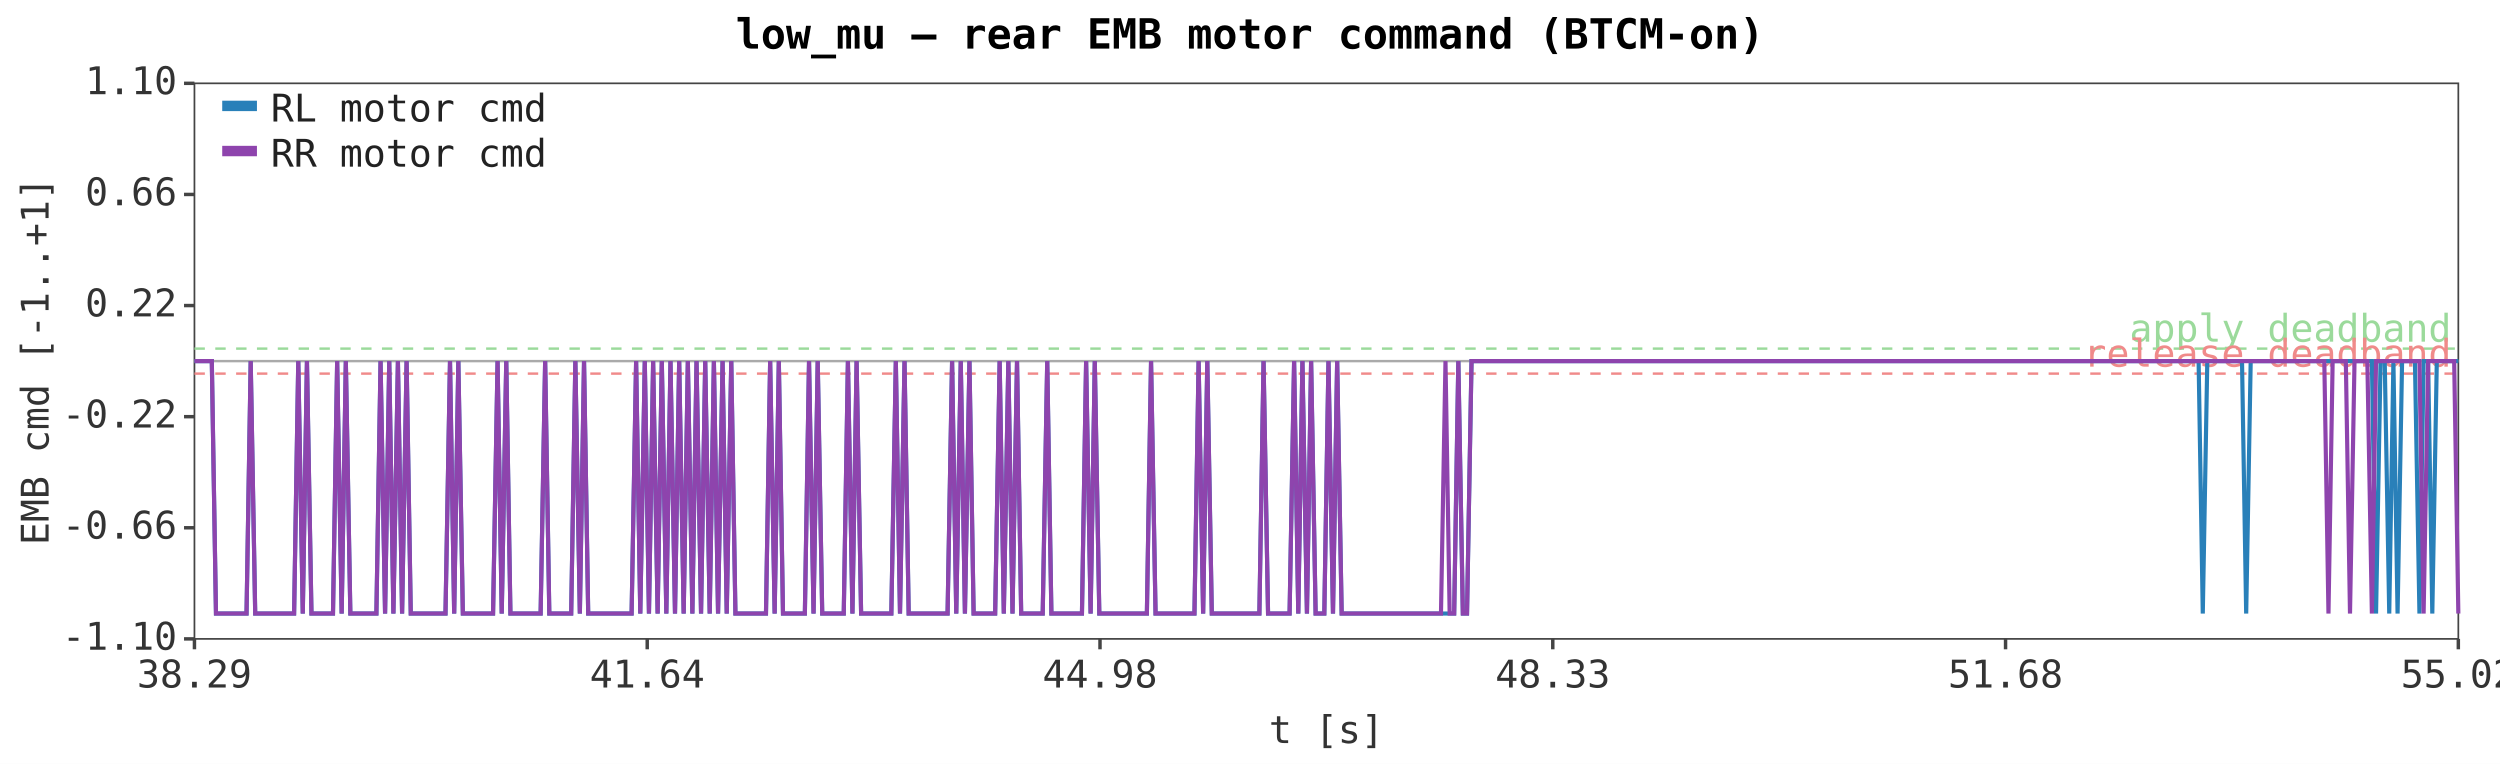
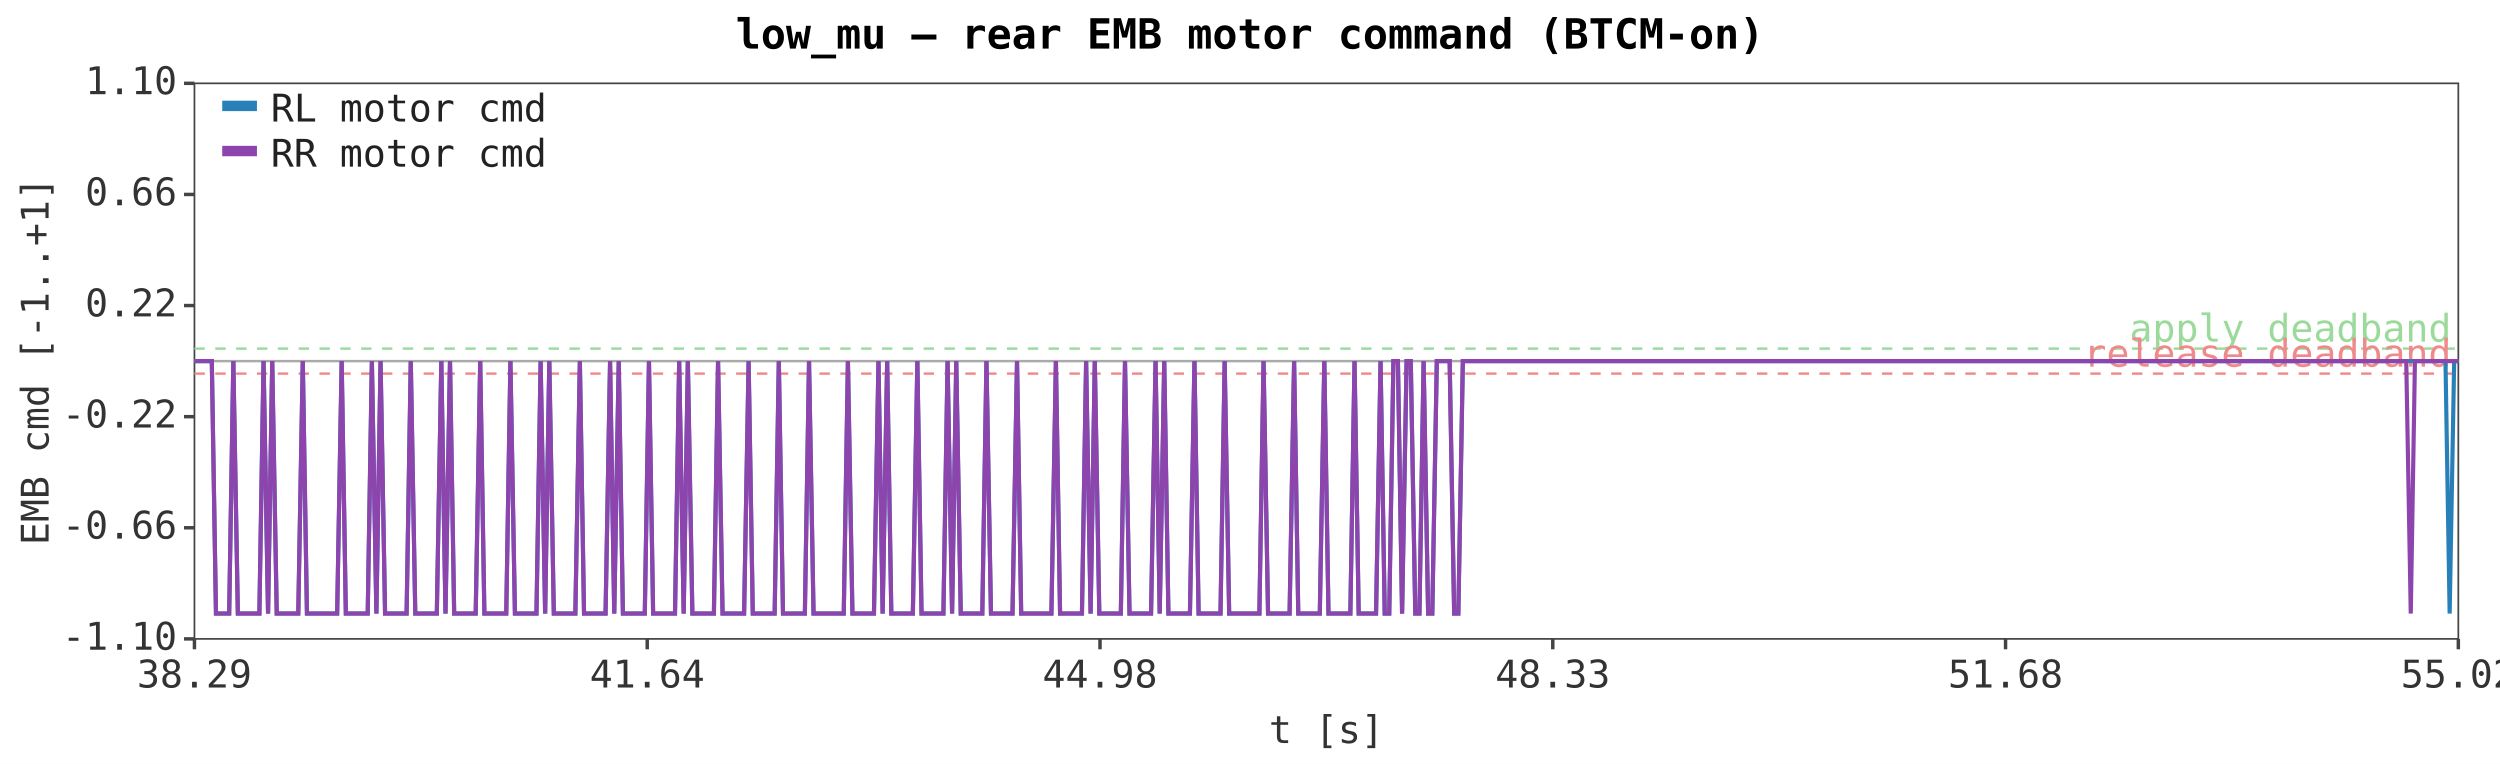
<svg xmlns="http://www.w3.org/2000/svg" viewBox="0 0 720 220" width="720" height="220" font-family="ui-monospace,Consolas,Menlo,monospace" font-size="11">
  <rect width="100%" height="100%" fill="#ffffff" />
  <text x="360.0" y="14" text-anchor="middle" font-size="12" font-weight="bold">low_mu — rear EMB motor command (BTCM-on)</text>
  <rect x="56" y="24" width="652" height="160" fill="none" stroke="#444" stroke-width="0.5" />
  <line x1="56.0" y1="184" x2="56.0" y2="187" stroke="#444" />
  <text x="56.0" y="198" text-anchor="middle" fill="#333">38.29</text>
  <line x1="186.4" y1="184" x2="186.4" y2="187" stroke="#444" />
  <text x="186.4" y="198" text-anchor="middle" fill="#333">41.64</text>
  <line x1="316.8" y1="184" x2="316.8" y2="187" stroke="#444" />
  <text x="316.8" y="198" text-anchor="middle" fill="#333">44.98</text>
  <line x1="447.2" y1="184" x2="447.2" y2="187" stroke="#444" />
  <text x="447.2" y="198" text-anchor="middle" fill="#333">48.33</text>
  <line x1="577.6" y1="184" x2="577.6" y2="187" stroke="#444" />
  <text x="577.6" y="198" text-anchor="middle" fill="#333">51.68</text>
  <line x1="708.0" y1="184" x2="708.0" y2="187" stroke="#444" />
  <text x="708.0" y="198" text-anchor="middle" fill="#333">55.02</text>
  <line x1="53" y1="184.0" x2="56" y2="184.0" stroke="#444" />
  <text x="51" y="184.0" text-anchor="end" dominant-baseline="middle" fill="#333">-1.10</text>
  <line x1="53" y1="152.0" x2="56" y2="152.0" stroke="#444" />
  <text x="51" y="152.0" text-anchor="end" dominant-baseline="middle" fill="#333">-0.66</text>
  <line x1="53" y1="120.0" x2="56" y2="120.0" stroke="#444" />
  <text x="51" y="120.0" text-anchor="end" dominant-baseline="middle" fill="#333">-0.22</text>
  <line x1="53" y1="88.0" x2="56" y2="88.0" stroke="#444" />
  <text x="51" y="88.0" text-anchor="end" dominant-baseline="middle" fill="#333">0.22</text>
  <line x1="53" y1="56.0" x2="56" y2="56.0" stroke="#444" />
  <text x="51" y="56.0" text-anchor="end" dominant-baseline="middle" fill="#333">0.66</text>
  <line x1="53" y1="24.0" x2="56" y2="24.0" stroke="#444" />
  <text x="51" y="24.0" text-anchor="end" dominant-baseline="middle" fill="#333">1.10</text>
  <text x="382.0" y="214" text-anchor="middle" fill="#333">t [s]</text>
  <text transform="translate(14,104.0) rotate(-90)" text-anchor="middle" fill="#333">EMB cmd [-1..+1]</text>
  <line x1="56.0" y1="104.0" x2="708.0" y2="104.0" stroke="#aaa" stroke-width="0.7" stroke-dasharray="1 0" />
  <line x1="56.0" y1="100.4" x2="708.0" y2="100.4" stroke="#9bda9b" stroke-width="0.7" stroke-dasharray="3 3" />
  <text x="706.0" y="98.4" text-anchor="end" fill="#9bda9b">apply deadband</text>
  <line x1="56.0" y1="107.6" x2="708.0" y2="107.6" stroke="#f08a8a" stroke-width="0.7" stroke-dasharray="3 3" />
  <text x="706.0" y="105.6" text-anchor="end" fill="#f08a8a">release deadband</text>
-   <polyline fill="none" stroke="#2980b9" stroke-width="1.2" points="56.0,104.0 57.2,104.0 58.5,104.0 59.7,104.0 61.0,104.0 62.2,176.7 63.5,176.7 64.7,176.7 66.0,176.7 67.2,176.7 68.5,176.7 69.7,176.7 71.0,176.7 72.2,104.0 73.5,176.7 74.7,176.7 75.9,176.7 77.2,176.7 78.4,176.7 79.7,176.7 80.9,176.7 82.2,176.7 83.4,176.7 84.7,176.7 85.9,104.0 87.2,176.7 88.4,104.0 89.7,176.7 90.9,176.7 92.2,176.7 93.4,176.7 94.6,176.7 95.9,176.7 97.1,104.0 98.4,176.7 99.6,104.0 100.9,176.7 102.1,176.7 103.4,176.7 104.6,176.7 105.9,176.7 107.1,176.7 108.4,176.7 109.6,104.0 110.9,176.7 112.1,104.0 113.3,176.7 114.6,104.0 115.8,176.7 117.1,104.0 118.3,176.7 119.6,176.7 120.8,176.7 122.1,176.7 123.3,176.7 124.6,176.7 125.8,176.7 127.1,176.7 128.3,176.7 129.6,104.0 130.8,176.7 132.0,104.0 133.3,176.7 134.5,176.7 135.8,176.7 137.0,176.7 138.3,176.7 139.5,176.7 140.8,176.7 142.0,176.7 143.3,104.0 144.5,176.7 145.8,104.0 147.0,176.7 148.3,176.7 149.5,176.7 150.7,176.7 152.0,176.7 153.2,176.7 154.5,176.7 155.7,176.7 157.0,104.0 158.2,176.7 159.5,176.7 160.7,176.7 162.0,176.7 163.2,176.7 164.5,176.7 165.7,104.0 167.0,176.7 168.2,104.0 169.4,176.7 170.7,176.7 171.9,176.7 173.2,176.7 174.4,176.7 175.7,176.7 176.9,176.7 178.2,176.7 179.4,176.7 180.7,176.7 181.9,176.7 183.2,104.0 184.4,176.7 185.7,104.0 186.9,176.7 188.1,104.0 189.4,176.7 190.6,104.0 191.9,176.7 193.1,104.0 194.4,176.7 195.6,104.0 196.9,176.7 198.1,104.0 199.4,176.7 200.6,104.0 201.9,176.7 203.1,104.0 204.4,176.7 205.6,104.0 206.8,176.7 208.1,104.0 209.3,176.7 210.6,104.0 211.8,176.7 213.1,176.7 214.3,176.7 215.6,176.7 216.8,176.7 218.1,176.7 219.3,176.7 220.6,176.7 221.8,104.0 223.1,176.7 224.3,104.0 225.5,176.7 226.8,176.7 228.0,176.7 229.3,176.7 230.5,176.7 231.8,176.7 233.0,104.0 234.3,176.7 235.5,104.0 236.8,176.7 238.0,176.7 239.3,176.7 240.5,176.7 241.8,176.7 243.0,176.7 244.2,104.0 245.5,176.7 246.7,104.0 248.0,176.7 249.2,176.7 250.5,176.7 251.7,176.7 253.0,176.7 254.2,176.7 255.5,176.7 256.7,176.7 258.0,104.0 259.2,176.7 260.5,104.0 261.7,176.7 262.9,176.7 264.2,176.7 265.4,176.7 266.7,176.7 267.9,176.7 269.2,176.7 270.4,176.7 271.7,176.7 272.9,176.7 274.2,104.0 275.4,176.7 276.7,104.0 277.9,176.7 279.2,104.0 280.4,176.7 281.6,176.7 282.9,176.7 284.1,176.7 285.4,176.7 286.6,176.7 287.9,104.0 289.1,176.7 290.4,104.0 291.6,176.7 292.9,104.0 294.1,176.7 295.4,176.7 296.6,176.7 297.9,176.7 299.1,176.7 300.3,176.7 301.6,104.0 302.8,176.7 304.1,176.7 305.3,176.7 306.6,176.7 307.8,176.7 309.1,176.7 310.3,176.7 311.6,176.7 312.8,104.0 314.1,176.7 315.3,104.0 316.6,176.7 317.8,176.7 319.0,176.7 320.3,176.7 321.5,176.7 322.8,176.7 324.0,176.7 325.3,176.7 326.5,176.7 327.8,176.7 329.0,176.7 330.3,176.7 331.5,104.0 332.8,176.7 334.0,176.7 335.3,176.7 336.5,176.7 337.7,176.7 339.0,176.7 340.2,176.7 341.5,176.7 342.7,176.7 344.0,176.7 345.2,104.0 346.5,176.7 347.7,104.0 349.0,176.7 350.2,176.7 351.5,176.7 352.7,176.7 354.0,176.7 355.2,176.7 356.4,176.7 357.7,176.7 358.9,176.7 360.2,176.7 361.4,176.7 362.7,176.7 363.9,104.0 365.2,176.7 366.4,176.7 367.7,176.7 368.9,176.7 370.2,176.7 371.4,176.7 372.7,104.0 373.9,176.7 375.1,104.0 376.4,176.7 377.6,104.0 378.9,176.7 380.1,176.7 381.4,176.7 382.6,104.0 383.9,176.7 385.1,104.0 386.4,176.7 387.6,176.7 388.9,176.7 390.1,176.7 391.3,176.7 392.6,176.7 393.8,176.7 395.1,176.7 396.3,176.7 397.6,176.7 398.8,176.7 400.1,176.7 401.3,176.7 402.6,176.7 403.8,176.7 405.1,176.7 406.3,176.7 407.6,176.7 408.8,176.7 410.0,176.7 411.3,176.7 412.5,176.7 413.8,176.7 415.0,176.7 416.3,176.7 417.5,176.7 418.8,176.7 420.0,104.0 421.3,176.7 422.5,176.7 423.8,104.0 425.0,104.0 426.3,104.0 427.5,104.0 428.7,104.0 430.0,104.0 431.2,104.0 432.5,104.0 433.7,104.0 435.0,104.0 436.2,104.0 437.5,104.0 438.7,104.0 440.0,104.0 441.2,104.0 442.5,104.0 443.7,104.0 445.0,104.0 446.2,104.0 447.4,104.0 448.7,104.0 449.9,104.0 451.2,104.0 452.4,104.0 453.7,104.0 454.9,104.0 456.2,104.0 457.4,104.0 458.7,104.0 459.9,104.0 461.2,104.0 462.4,104.0 463.7,104.0 464.9,104.0 466.1,104.0 467.4,104.0 468.6,104.0 469.9,104.0 471.1,104.0 472.4,104.0 473.6,104.0 474.9,104.0 476.1,104.0 477.4,104.0 478.6,104.0 479.9,104.0 481.1,104.0 482.4,104.0 483.6,104.0 484.8,104.0 486.1,104.0 487.3,104.0 488.6,104.0 489.8,104.0 491.1,104.0 492.3,104.0 493.6,104.0 494.8,104.0 496.1,104.0 497.3,104.0 498.6,104.0 499.8,104.0 501.1,104.0 502.3,104.0 503.5,104.0 504.8,104.0 506.0,104.0 507.3,104.0 508.5,104.0 509.8,104.0 511.0,104.0 512.3,104.0 513.5,104.0 514.8,104.0 516.0,104.0 517.3,104.0 518.5,104.0 519.8,104.0 521.0,104.0 522.2,104.0 523.5,104.0 524.7,104.0 526.0,104.0 527.2,104.0 528.5,104.0 529.7,104.0 531.0,104.0 532.2,104.0 533.5,104.0 534.7,104.0 536.0,104.0 537.2,104.0 538.5,104.0 539.7,104.0 540.9,104.0 542.2,104.0 543.4,104.0 544.7,104.0 545.9,104.0 547.2,104.0 548.4,104.0 549.7,104.0 550.9,104.0 552.2,104.0 553.4,104.0 554.7,104.0 555.9,104.0 557.2,104.0 558.4,104.0 559.6,104.0 560.9,104.0 562.1,104.0 563.4,104.0 564.6,104.0 565.9,104.0 567.1,104.0 568.4,104.0 569.6,104.0 570.9,104.0 572.1,104.0 573.4,104.0 574.6,104.0 575.9,104.0 577.1,104.0 578.3,104.0 579.6,104.0 580.8,104.0 582.1,104.0 583.3,104.0 584.6,104.0 585.8,104.0 587.1,104.0 588.3,104.0 589.6,104.0 590.8,104.0 592.1,104.0 593.3,104.0 594.6,104.0 595.8,104.0 597.0,104.0 598.3,104.0 599.5,104.0 600.8,104.0 602.0,104.0 603.3,104.0 604.5,104.0 605.8,104.0 607.0,104.0 608.3,104.0 609.5,104.0 610.8,104.0 612.0,104.0 613.3,104.0 614.5,104.0 615.7,104.0 617.0,104.0 618.2,104.0 619.5,104.0 620.7,104.0 622.0,104.0 623.2,104.0 624.5,104.0 625.7,104.0 627.0,104.0 628.2,104.0 629.5,104.0 630.7,104.0 632.0,104.0 633.2,104.0 634.4,176.7 635.7,104.0 636.9,104.0 638.2,104.0 639.4,104.0 640.7,104.0 641.9,104.0 643.2,104.0 644.4,104.0 645.7,104.0 646.9,176.7 648.2,104.0 649.4,104.0 650.7,104.0 651.9,104.0 653.1,104.0 654.4,104.0 655.6,104.0 656.9,104.0 658.1,104.0 659.4,104.0 660.6,104.0 661.9,104.0 663.1,104.0 664.4,104.0 665.6,104.0 666.9,104.0 668.1,104.0 669.4,104.0 670.6,104.0 671.8,104.0 673.1,104.0 674.3,104.0 675.6,104.0 676.8,104.0 678.1,104.0 679.3,104.0 680.6,104.0 681.8,104.0 683.1,104.0 684.3,176.7 685.6,104.0 686.8,104.0 688.1,176.7 689.3,104.0 690.5,176.7 691.8,104.0 693.0,104.0 694.3,104.0 695.5,104.0 696.8,176.7 698.0,104.0 699.3,104.0 700.5,176.7 701.8,104.0 703.0,104.0 704.3,104.0 705.5,104.0 706.8,104.0 708.0,104.0" />
-   <polyline fill="none" stroke="#8e44ad" stroke-width="1.2" points="56.0,104.0 57.2,104.0 58.5,104.0 59.7,104.0 61.0,104.0 62.2,176.7 63.5,176.7 64.7,176.7 66.0,176.7 67.2,176.7 68.5,176.7 69.7,176.7 71.0,176.7 72.2,104.0 73.5,176.7 74.7,176.7 75.9,176.7 77.2,176.7 78.4,176.7 79.7,176.7 80.9,176.7 82.2,176.7 83.4,176.7 84.7,176.7 85.9,104.0 87.2,176.7 88.4,104.0 89.7,176.7 90.9,176.7 92.2,176.7 93.4,176.7 94.6,176.7 95.9,176.7 97.1,104.0 98.4,176.7 99.6,104.0 100.9,176.7 102.1,176.7 103.4,176.7 104.6,176.7 105.9,176.7 107.1,176.7 108.4,176.7 109.6,104.0 110.9,176.7 112.1,104.0 113.3,176.7 114.6,104.0 115.8,176.7 117.1,104.0 118.3,176.7 119.6,176.7 120.8,176.7 122.1,176.7 123.3,176.7 124.6,176.7 125.8,176.7 127.1,176.7 128.3,176.7 129.6,104.0 130.8,176.7 132.0,104.0 133.3,176.7 134.5,176.7 135.8,176.7 137.0,176.7 138.3,176.7 139.5,176.7 140.8,176.7 142.0,176.7 143.3,104.0 144.5,176.7 145.8,104.0 147.0,176.7 148.3,176.7 149.5,176.7 150.7,176.7 152.0,176.7 153.2,176.7 154.5,176.7 155.7,176.7 157.0,104.0 158.2,176.7 159.5,176.7 160.7,176.7 162.0,176.7 163.2,176.7 164.5,176.7 165.7,104.0 167.0,176.7 168.2,104.0 169.4,176.7 170.7,176.7 171.9,176.7 173.2,176.7 174.4,176.7 175.7,176.7 176.9,176.7 178.2,176.7 179.4,176.7 180.7,176.7 181.9,176.7 183.2,104.0 184.4,176.7 185.7,104.0 186.9,176.7 188.1,104.0 189.4,176.7 190.6,104.0 191.9,176.7 193.1,104.0 194.4,176.7 195.6,104.0 196.9,176.7 198.1,104.0 199.4,176.7 200.6,104.0 201.9,176.7 203.1,104.0 204.4,176.7 205.6,104.0 206.8,176.7 208.1,104.0 209.3,176.7 210.6,104.0 211.8,176.7 213.1,176.7 214.3,176.7 215.6,176.7 216.8,176.7 218.1,176.7 219.3,176.7 220.6,176.7 221.8,104.0 223.1,176.7 224.3,104.0 225.5,176.7 226.8,176.7 228.0,176.7 229.3,176.7 230.5,176.7 231.8,176.7 233.0,104.0 234.3,176.7 235.5,104.0 236.8,176.7 238.0,176.7 239.3,176.7 240.5,176.7 241.8,176.7 243.0,176.7 244.2,104.0 245.5,176.7 246.7,104.0 248.0,176.7 249.2,176.7 250.5,176.7 251.7,176.7 253.0,176.7 254.2,176.7 255.5,176.7 256.7,176.7 258.0,104.0 259.2,176.7 260.5,104.0 261.7,176.7 262.9,176.7 264.2,176.7 265.4,176.7 266.7,176.7 267.9,176.7 269.2,176.7 270.4,176.7 271.7,176.7 272.9,176.7 274.2,104.0 275.4,176.7 276.7,104.0 277.9,176.7 279.2,104.0 280.4,176.7 281.6,176.7 282.9,176.7 284.1,176.7 285.4,176.7 286.6,176.7 287.9,104.0 289.1,176.7 290.4,104.0 291.6,176.7 292.9,104.0 294.1,176.7 295.4,176.7 296.6,176.7 297.9,176.7 299.1,176.7 300.3,176.7 301.6,104.0 302.8,176.7 304.1,176.7 305.3,176.7 306.6,176.7 307.8,176.7 309.1,176.7 310.3,176.7 311.6,176.7 312.8,104.0 314.1,176.7 315.3,104.0 316.6,176.7 317.8,176.7 319.0,176.7 320.3,176.7 321.5,176.7 322.8,176.7 324.0,176.7 325.3,176.7 326.5,176.7 327.8,176.7 329.0,176.7 330.3,176.7 331.5,104.0 332.8,176.7 334.0,176.7 335.3,176.7 336.5,176.7 337.7,176.7 339.0,176.7 340.2,176.7 341.5,176.7 342.7,176.7 344.0,176.7 345.2,104.0 346.5,176.7 347.7,104.0 349.0,176.7 350.2,176.7 351.5,176.7 352.7,176.7 354.0,176.7 355.2,176.7 356.4,176.7 357.7,176.7 358.9,176.7 360.2,176.7 361.4,176.7 362.7,176.7 363.9,104.0 365.2,176.7 366.4,176.7 367.7,176.7 368.9,176.7 370.2,176.7 371.4,176.7 372.7,104.0 373.9,176.7 375.1,104.0 376.4,176.7 377.6,104.0 378.9,176.7 380.1,176.7 381.4,176.7 382.6,104.0 383.9,176.7 385.1,104.0 386.4,176.7 387.6,176.7 388.9,176.7 390.1,176.7 391.3,176.7 392.6,176.7 393.8,176.7 395.1,176.7 396.3,176.7 397.6,176.7 398.8,176.7 400.1,176.7 401.3,176.7 402.6,176.7 403.8,176.7 405.1,176.7 406.3,176.7 407.6,176.7 408.8,176.7 410.0,176.7 411.3,176.7 412.5,176.7 413.8,176.7 415.0,176.7 416.3,104.0 417.5,176.7 418.8,176.7 420.0,104.0 421.3,176.7 422.5,176.7 423.8,104.0 425.0,104.0 426.3,104.0 427.5,104.0 428.7,104.0 430.0,104.0 431.2,104.0 432.5,104.0 433.7,104.0 435.0,104.0 436.2,104.0 437.5,104.0 438.7,104.0 440.0,104.0 441.2,104.0 442.5,104.0 443.7,104.0 445.0,104.0 446.2,104.0 447.4,104.0 448.7,104.0 449.9,104.0 451.2,104.0 452.4,104.0 453.7,104.0 454.9,104.0 456.2,104.0 457.4,104.0 458.7,104.0 459.9,104.0 461.2,104.0 462.4,104.0 463.7,104.0 464.9,104.0 466.1,104.0 467.4,104.0 468.6,104.0 469.9,104.0 471.1,104.0 472.4,104.0 473.6,104.0 474.9,104.0 476.1,104.0 477.4,104.0 478.6,104.0 479.9,104.0 481.1,104.0 482.4,104.0 483.6,104.0 484.8,104.0 486.1,104.0 487.3,104.0 488.6,104.0 489.8,104.0 491.1,104.0 492.3,104.0 493.6,104.0 494.8,104.0 496.1,104.0 497.3,104.0 498.6,104.0 499.8,104.0 501.1,104.0 502.3,104.0 503.5,104.0 504.8,104.0 506.0,104.0 507.3,104.0 508.5,104.0 509.8,104.0 511.0,104.0 512.3,104.0 513.5,104.0 514.8,104.0 516.0,104.0 517.3,104.0 518.5,104.0 519.8,104.0 521.0,104.0 522.2,104.0 523.5,104.0 524.7,104.0 526.0,104.0 527.2,104.0 528.5,104.0 529.7,104.0 531.0,104.0 532.2,104.0 533.5,104.0 534.7,104.0 536.0,104.0 537.2,104.0 538.5,104.0 539.7,104.0 540.9,104.0 542.2,104.0 543.4,104.0 544.7,104.0 545.9,104.0 547.2,104.0 548.4,104.0 549.7,104.0 550.9,104.0 552.2,104.0 553.4,104.0 554.7,104.0 555.9,104.0 557.2,104.0 558.4,104.0 559.6,104.0 560.9,104.0 562.1,104.0 563.4,104.0 564.6,104.0 565.9,104.0 567.1,104.0 568.4,104.0 569.6,104.0 570.9,104.0 572.1,104.0 573.4,104.0 574.6,104.0 575.9,104.0 577.1,104.0 578.3,104.0 579.6,104.0 580.8,104.0 582.1,104.0 583.3,104.0 584.6,104.0 585.8,104.0 587.1,104.0 588.3,104.0 589.6,104.0 590.8,104.0 592.1,104.0 593.3,104.0 594.6,104.0 595.8,104.0 597.0,104.0 598.3,104.0 599.5,104.0 600.8,104.0 602.0,104.0 603.3,104.0 604.5,104.0 605.8,104.0 607.0,104.0 608.3,104.0 609.5,104.0 610.8,104.0 612.0,104.0 613.3,104.0 614.5,104.0 615.7,104.0 617.0,104.0 618.2,104.0 619.5,104.0 620.7,104.0 622.0,104.0 623.2,104.0 624.5,104.0 625.7,104.0 627.0,104.0 628.2,104.0 629.5,104.0 630.7,104.0 632.0,104.0 633.2,104.0 634.4,104.0 635.7,104.0 636.9,104.0 638.2,104.0 639.4,104.0 640.7,104.0 641.9,104.0 643.2,104.0 644.4,104.0 645.7,104.0 646.9,104.0 648.2,104.0 649.4,104.0 650.7,104.0 651.9,104.0 653.1,104.0 654.4,104.0 655.6,104.0 656.9,104.0 658.1,104.0 659.4,104.0 660.6,104.0 661.9,104.0 663.1,104.0 664.4,104.0 665.6,104.0 666.9,104.0 668.1,104.0 669.4,104.0 670.6,176.7 671.8,104.0 673.1,104.0 674.3,104.0 675.6,104.0 676.8,176.7 678.1,104.0 679.3,104.0 680.6,104.0 681.8,104.0 683.1,176.7 684.3,104.0 685.6,104.0 686.8,104.0 688.1,104.0 689.3,104.0 690.5,104.0 691.8,104.0 693.0,104.0 694.3,104.0 695.5,104.0 696.8,104.0 698.0,176.7 699.3,104.0 700.5,104.0 701.8,104.0 703.0,104.0 704.3,104.0 705.5,104.0 706.8,104.0 708.0,176.7" />
+   <polyline fill="none" stroke="#2980b9" stroke-width="1.2" points="56.0,104.0 57.2,104.0 58.5,104.0 59.7,104.0 61.0,104.0 62.2,176.7 63.5,176.7 64.7,176.7 66.0,176.7 67.2,104.0 68.5,176.7 69.7,176.7 71.0,176.7 72.2,176.7 73.5,176.7 74.7,176.7 75.9,104.0 77.2,176.7 78.4,104.0 79.7,176.7 80.9,176.7 82.2,176.7 83.4,176.7 84.7,176.7 85.9,176.7 87.2,104.0 88.4,176.7 89.7,176.7 90.9,176.7 92.2,176.7 93.4,176.7 94.6,176.7 95.9,176.7 97.1,176.7 98.4,104.0 99.6,176.7 100.9,176.7 102.1,176.7 103.4,176.7 104.6,176.7 105.9,176.7 107.1,104.0 108.4,176.7 109.6,104.0 110.9,176.7 112.1,176.7 113.3,176.7 114.6,176.7 115.8,176.7 117.1,176.7 118.3,104.0 119.6,176.7 120.8,176.7 122.1,176.7 123.3,176.7 124.6,176.7 125.8,176.7 127.1,104.0 128.3,176.7 129.6,104.0 130.8,176.7 132.0,176.7 133.3,176.7 134.5,176.7 135.8,176.7 137.0,176.7 138.3,104.0 139.5,176.7 140.8,176.7 142.0,176.7 143.3,176.7 144.5,176.7 145.8,176.7 147.0,104.0 148.3,176.7 149.5,176.7 150.7,176.7 152.0,176.7 153.2,176.7 154.5,176.7 155.7,104.0 157.0,176.7 158.2,104.0 159.5,176.7 160.7,176.7 162.0,176.7 163.2,176.7 164.5,176.7 165.7,176.7 167.0,104.0 168.2,176.7 169.4,176.7 170.7,176.7 171.9,176.7 173.2,176.7 174.4,176.7 175.7,104.0 176.9,176.7 178.2,104.0 179.4,176.7 180.7,176.7 181.9,176.7 183.2,176.7 184.4,176.7 185.7,176.7 186.9,104.0 188.1,176.7 189.4,176.7 190.6,176.7 191.9,176.7 193.1,176.7 194.4,176.7 195.6,104.0 196.9,176.7 198.1,104.0 199.4,176.7 200.6,176.7 201.9,176.7 203.1,176.7 204.4,176.7 205.6,176.7 206.8,104.0 208.1,176.7 209.3,176.7 210.6,176.7 211.8,176.7 213.1,176.7 214.3,176.7 215.6,104.0 216.8,176.7 218.1,176.7 219.3,176.7 220.6,176.7 221.8,176.7 223.1,176.7 224.3,104.0 225.5,176.7 226.8,176.7 228.0,176.7 229.3,176.7 230.5,176.7 231.8,176.7 233.0,104.0 234.3,176.7 235.5,176.7 236.8,176.7 238.0,176.7 239.3,176.7 240.5,176.7 241.8,176.7 243.0,176.7 244.2,104.0 245.5,176.7 246.7,176.7 248.0,176.7 249.2,176.7 250.5,176.7 251.7,176.7 253.0,104.0 254.2,176.7 255.5,104.0 256.7,176.7 258.0,176.7 259.2,176.7 260.5,176.7 261.7,176.7 262.9,176.7 264.2,104.0 265.4,176.7 266.7,176.7 267.9,176.7 269.2,176.7 270.4,176.7 271.7,176.7 272.9,104.0 274.2,176.7 275.4,104.0 276.7,176.7 277.9,176.7 279.2,176.7 280.4,176.7 281.6,176.7 282.9,176.7 284.1,104.0 285.4,176.7 286.6,176.7 287.9,176.7 289.1,176.7 290.4,176.7 291.6,176.7 292.9,104.0 294.1,176.7 295.4,176.7 296.6,176.7 297.9,176.7 299.1,176.7 300.3,176.7 301.6,176.7 302.8,176.7 304.1,104.0 305.3,176.7 306.6,176.7 307.8,176.7 309.1,176.7 310.3,176.7 311.6,176.7 312.8,104.0 314.1,176.7 315.3,104.0 316.6,176.7 317.8,176.7 319.0,176.7 320.3,176.7 321.5,176.7 322.8,176.7 324.0,104.0 325.3,176.7 326.5,176.7 327.8,176.7 329.0,176.7 330.3,176.7 331.5,176.7 332.8,104.0 334.0,176.7 335.3,104.0 336.5,176.7 337.7,176.7 339.0,176.7 340.2,176.7 341.5,176.7 342.7,176.7 344.0,104.0 345.2,176.7 346.5,176.7 347.7,176.7 349.0,176.7 350.2,176.7 351.5,176.7 352.7,104.0 354.0,176.7 355.2,176.7 356.4,176.7 357.7,176.7 358.9,176.7 360.2,176.7 361.4,176.7 362.7,176.7 363.9,104.0 365.2,176.7 366.4,176.7 367.7,176.7 368.9,176.7 370.2,176.7 371.4,176.7 372.7,104.0 373.9,176.7 375.1,176.7 376.4,176.7 377.6,176.7 378.9,176.7 380.1,176.7 381.4,104.0 382.6,176.7 383.9,176.7 385.1,176.7 386.4,176.7 387.6,176.7 388.9,176.7 390.1,104.0 391.3,176.7 392.6,176.7 393.8,176.7 395.1,176.7 396.3,176.7 397.6,104.0 398.8,176.7 400.1,176.7 401.3,104.0 402.6,104.0 403.8,176.7 405.1,104.0 406.3,104.0 407.6,176.7 408.8,176.7 410.0,104.0 411.3,176.7 412.5,176.7 413.8,104.0 415.0,104.0 416.3,104.0 417.5,104.0 418.8,176.7 420.0,176.7 421.3,104.0 422.5,104.0 423.8,104.0 425.0,104.0 426.3,104.0 427.5,104.0 428.7,104.0 430.0,104.0 431.2,104.0 432.5,104.0 433.7,104.0 435.0,104.0 436.2,104.0 437.5,104.0 438.7,104.0 440.0,104.0 441.2,104.0 442.5,104.0 443.7,104.0 445.0,104.0 446.2,104.0 447.4,104.0 448.7,104.0 449.9,104.0 451.2,104.0 452.4,104.0 453.7,104.0 454.9,104.0 456.2,104.0 457.4,104.0 458.7,104.0 459.9,104.0 461.2,104.0 462.4,104.0 463.7,104.0 464.9,104.0 466.1,104.0 467.4,104.0 468.6,104.0 469.9,104.0 471.1,104.0 472.4,104.0 473.6,104.0 474.9,104.0 476.1,104.0 477.4,104.0 478.6,104.0 479.9,104.0 481.1,104.0 482.4,104.0 483.6,104.0 484.8,104.0 486.1,104.0 487.3,104.0 488.6,104.0 489.8,104.0 491.1,104.0 492.3,104.0 493.6,104.0 494.8,104.0 496.1,104.0 497.3,104.0 498.6,104.0 499.8,104.0 501.1,104.0 502.3,104.0 503.5,104.0 504.8,104.0 506.0,104.0 507.3,104.0 508.5,104.0 509.8,104.0 511.0,104.0 512.3,104.0 513.5,104.0 514.8,104.0 516.0,104.0 517.3,104.0 518.5,104.0 519.8,104.0 521.0,104.0 522.2,104.0 523.5,104.0 524.7,104.0 526.0,104.0 527.2,104.0 528.5,104.0 529.7,104.0 531.0,104.0 532.2,104.0 533.5,104.0 534.7,104.0 536.0,104.0 537.2,104.0 538.5,104.0 539.7,104.0 540.9,104.0 542.2,104.0 543.4,104.0 544.7,104.0 545.9,104.0 547.2,104.0 548.4,104.0 549.7,104.0 550.9,104.0 552.2,104.0 553.4,104.0 554.7,104.0 555.9,104.0 557.2,104.0 558.4,104.0 559.6,104.0 560.9,104.0 562.1,104.0 563.4,104.0 564.6,104.0 565.9,104.0 567.1,104.0 568.4,104.0 569.6,104.0 570.9,104.0 572.1,104.0 573.4,104.0 574.6,104.0 575.9,104.0 577.1,104.0 578.3,104.0 579.6,104.0 580.8,104.0 582.1,104.0 583.3,104.0 584.6,104.0 585.8,104.0 587.1,104.0 588.3,104.0 589.6,104.0 590.8,104.0 592.1,104.0 593.3,104.0 594.6,104.0 595.8,104.0 597.0,104.0 598.3,104.0 599.5,104.0 600.8,104.0 602.0,104.0 603.3,104.0 604.5,104.0 605.8,104.0 607.0,104.0 608.3,104.0 609.5,104.0 610.8,104.0 612.0,104.0 613.3,104.0 614.5,104.0 615.7,104.0 617.0,104.0 618.2,104.0 619.5,104.0 620.7,104.0 622.0,104.0 623.2,104.0 624.5,104.0 625.7,104.0 627.0,104.0 628.2,104.0 629.5,104.0 630.7,104.0 632.0,104.0 633.2,104.0 634.4,104.0 635.7,104.0 636.9,104.0 638.2,104.0 639.4,104.0 640.7,104.0 641.9,104.0 643.2,104.0 644.4,104.0 645.7,104.0 646.9,104.0 648.2,104.0 649.4,104.0 650.7,104.0 651.9,104.0 653.1,104.0 654.4,104.0 655.6,104.0 656.9,104.0 658.1,104.0 659.4,104.0 660.6,104.0 661.9,104.0 663.1,104.0 664.4,104.0 665.6,104.0 666.9,104.0 668.1,104.0 669.4,104.0 670.6,104.0 671.8,104.0 673.1,104.0 674.3,104.0 675.6,104.0 676.8,104.0 678.1,104.0 679.3,104.0 680.6,104.0 681.8,104.0 683.1,104.0 684.3,104.0 685.6,104.0 686.8,104.0 688.1,104.0 689.3,104.0 690.5,104.0 691.8,104.0 693.0,104.0 694.3,104.0 695.5,104.0 696.8,104.0 698.0,104.0 699.3,104.0 700.5,104.0 701.8,104.0 703.0,104.0 704.3,104.0 705.5,176.7 706.8,104.0 708.0,104.0" />
+   <polyline fill="none" stroke="#8e44ad" stroke-width="1.2" points="56.0,104.0 57.2,104.0 58.5,104.0 59.7,104.0 61.0,104.0 62.2,176.7 63.5,176.7 64.7,176.7 66.0,176.7 67.2,104.0 68.5,176.7 69.7,176.7 71.0,176.7 72.2,176.7 73.5,176.7 74.7,176.7 75.9,104.0 77.2,176.7 78.4,104.0 79.7,176.7 80.9,176.7 82.2,176.7 83.4,176.7 84.7,176.7 85.9,176.7 87.2,104.0 88.4,176.7 89.7,176.7 90.9,176.7 92.2,176.7 93.4,176.7 94.6,176.7 95.9,176.7 97.1,176.7 98.4,104.0 99.6,176.7 100.9,176.7 102.1,176.7 103.4,176.7 104.6,176.7 105.9,176.7 107.1,104.0 108.4,176.7 109.6,104.0 110.9,176.7 112.1,176.7 113.3,176.7 114.6,176.7 115.8,176.7 117.1,176.7 118.3,104.0 119.6,176.7 120.8,176.7 122.1,176.7 123.3,176.7 124.6,176.7 125.8,176.7 127.1,104.0 128.3,176.7 129.6,104.0 130.8,176.7 132.0,176.7 133.3,176.7 134.5,176.7 135.8,176.7 137.0,176.7 138.3,104.0 139.5,176.7 140.8,176.7 142.0,176.7 143.3,176.7 144.5,176.7 145.8,176.7 147.0,104.0 148.3,176.7 149.5,176.7 150.7,176.7 152.0,176.7 153.2,176.7 154.5,176.7 155.7,104.0 157.0,176.7 158.2,104.0 159.5,176.7 160.7,176.7 162.0,176.7 163.2,176.7 164.5,176.7 165.7,176.7 167.0,104.0 168.2,176.7 169.4,176.7 170.7,176.7 171.9,176.7 173.2,176.7 174.4,176.7 175.7,104.0 176.9,176.7 178.2,104.0 179.4,176.7 180.7,176.7 181.9,176.7 183.2,176.7 184.4,176.7 185.7,176.7 186.9,104.0 188.1,176.7 189.4,176.7 190.6,176.7 191.9,176.7 193.1,176.7 194.4,176.7 195.6,104.0 196.9,176.7 198.1,104.0 199.4,176.7 200.6,176.7 201.9,176.7 203.1,176.7 204.4,176.7 205.6,176.7 206.8,104.0 208.1,176.7 209.3,176.7 210.6,176.7 211.8,176.7 213.1,176.7 214.3,176.7 215.6,104.0 216.8,176.7 218.1,176.7 219.3,176.7 220.6,176.7 221.8,176.7 223.1,176.7 224.3,104.0 225.5,176.7 226.8,176.7 228.0,176.7 229.3,176.7 230.5,176.7 231.8,176.7 233.0,104.0 234.3,176.7 235.5,176.7 236.8,176.7 238.0,176.7 239.3,176.7 240.5,176.7 241.8,176.7 243.0,176.7 244.2,104.0 245.5,176.7 246.7,176.7 248.0,176.7 249.2,176.7 250.5,176.7 251.7,176.7 253.0,104.0 254.2,176.7 255.5,104.0 256.7,176.7 258.0,176.7 259.2,176.7 260.5,176.7 261.7,176.7 262.9,176.7 264.2,104.0 265.4,176.7 266.7,176.7 267.9,176.7 269.2,176.7 270.4,176.7 271.7,176.7 272.9,104.0 274.2,176.7 275.4,104.0 276.7,176.7 277.9,176.7 279.2,176.7 280.4,176.7 281.6,176.7 282.9,176.7 284.1,104.0 285.4,176.7 286.6,176.7 287.9,176.7 289.1,176.7 290.4,176.7 291.6,176.7 292.9,104.0 294.1,176.7 295.4,176.7 296.6,176.7 297.9,176.7 299.1,176.7 300.3,176.7 301.6,176.7 302.8,176.7 304.1,104.0 305.3,176.7 306.6,176.7 307.8,176.7 309.1,176.7 310.3,176.7 311.6,176.7 312.8,104.0 314.1,176.7 315.3,104.0 316.6,176.7 317.8,176.7 319.0,176.7 320.3,176.7 321.5,176.7 322.8,176.7 324.0,104.0 325.3,176.7 326.5,176.7 327.8,176.7 329.0,176.7 330.3,176.7 331.5,176.7 332.8,104.0 334.0,176.7 335.3,104.0 336.5,176.7 337.7,176.7 339.0,176.7 340.2,176.7 341.5,176.7 342.7,176.7 344.0,104.0 345.2,176.7 346.5,176.7 347.7,176.7 349.0,176.7 350.2,176.7 351.5,176.7 352.7,104.0 354.0,176.7 355.2,176.7 356.4,176.7 357.7,176.7 358.9,176.7 360.2,176.7 361.4,176.7 362.7,176.7 363.9,104.0 365.2,176.7 366.4,176.7 367.7,176.7 368.9,176.7 370.2,176.7 371.4,176.7 372.7,104.0 373.9,176.7 375.1,176.7 376.4,176.7 377.6,176.7 378.9,176.7 380.1,176.7 381.4,104.0 382.6,176.7 383.9,176.7 385.1,176.7 386.4,176.7 387.6,176.7 388.9,176.7 390.1,104.0 391.3,176.7 392.6,176.7 393.8,176.7 395.1,176.7 396.3,176.7 397.6,104.0 398.8,176.7 400.1,176.7 401.3,104.0 402.6,104.0 403.8,176.7 405.1,104.0 406.3,104.0 407.6,176.7 408.8,176.7 410.0,104.0 411.3,176.7 412.5,176.7 413.8,104.0 415.0,104.0 416.3,104.0 417.5,104.0 418.8,176.7 420.0,176.7 421.3,104.0 422.5,104.0 423.8,104.0 425.0,104.0 426.3,104.0 427.5,104.0 428.7,104.0 430.0,104.0 431.2,104.0 432.5,104.0 433.7,104.0 435.0,104.0 436.2,104.0 437.5,104.0 438.7,104.0 440.0,104.0 441.2,104.0 442.5,104.0 443.7,104.0 445.0,104.0 446.2,104.0 447.4,104.0 448.7,104.0 449.9,104.0 451.2,104.0 452.4,104.0 453.7,104.0 454.9,104.0 456.2,104.0 457.4,104.0 458.7,104.0 459.9,104.0 461.2,104.0 462.4,104.0 463.7,104.0 464.9,104.0 466.1,104.0 467.4,104.0 468.6,104.0 469.9,104.0 471.1,104.0 472.4,104.0 473.6,104.0 474.9,104.0 476.1,104.0 477.4,104.0 478.6,104.0 479.9,104.0 481.1,104.0 482.4,104.0 483.6,104.0 484.8,104.0 486.1,104.0 487.3,104.0 488.6,104.0 489.8,104.0 491.1,104.0 492.3,104.0 493.6,104.0 494.8,104.0 496.1,104.0 497.3,104.0 498.6,104.0 499.8,104.0 501.1,104.0 502.3,104.0 503.5,104.0 504.8,104.0 506.0,104.0 507.3,104.0 508.5,104.0 509.8,104.0 511.0,104.0 512.3,104.0 513.5,104.0 514.8,104.0 516.0,104.0 517.3,104.0 518.5,104.0 519.8,104.0 521.0,104.0 522.2,104.0 523.5,104.0 524.7,104.0 526.0,104.0 527.2,104.0 528.5,104.0 529.7,104.0 531.0,104.0 532.2,104.0 533.5,104.0 534.7,104.0 536.0,104.0 537.2,104.0 538.5,104.0 539.7,104.0 540.9,104.0 542.2,104.0 543.4,104.0 544.7,104.0 545.9,104.0 547.2,104.0 548.4,104.0 549.7,104.0 550.9,104.0 552.2,104.0 553.4,104.0 554.7,104.0 555.9,104.0 557.2,104.0 558.4,104.0 559.6,104.0 560.9,104.0 562.1,104.0 563.4,104.0 564.6,104.0 565.9,104.0 567.1,104.0 568.4,104.0 569.6,104.0 570.9,104.0 572.1,104.0 573.4,104.0 574.6,104.0 575.9,104.0 577.1,104.0 578.3,104.0 579.6,104.0 580.8,104.0 582.1,104.0 583.3,104.0 584.6,104.0 585.8,104.0 587.1,104.0 588.3,104.0 589.6,104.0 590.8,104.0 592.1,104.0 593.3,104.0 594.6,104.0 595.8,104.0 597.0,104.0 598.3,104.0 599.5,104.0 600.8,104.0 602.0,104.0 603.3,104.0 604.5,104.0 605.8,104.0 607.0,104.0 608.3,104.0 609.5,104.0 610.8,104.0 612.0,104.0 613.3,104.0 614.5,104.0 615.7,104.0 617.0,104.0 618.2,104.0 619.5,104.0 620.7,104.0 622.0,104.0 623.2,104.0 624.5,104.0 625.7,104.0 627.0,104.0 628.2,104.0 629.5,104.0 630.7,104.0 632.0,104.0 633.2,104.0 634.4,104.0 635.7,104.0 636.9,104.0 638.2,104.0 639.4,104.0 640.7,104.0 641.9,104.0 643.2,104.0 644.4,104.0 645.7,104.0 646.9,104.0 648.2,104.0 649.4,104.0 650.7,104.0 651.9,104.0 653.1,104.0 654.4,104.0 655.6,104.0 656.9,104.0 658.1,104.0 659.4,104.0 660.6,104.0 661.9,104.0 663.1,104.0 664.4,104.0 665.6,104.0 666.9,104.0 668.1,104.0 669.4,104.0 670.6,104.0 671.8,104.0 673.1,104.0 674.3,104.0 675.6,104.0 676.8,104.0 678.1,104.0 679.3,104.0 680.6,104.0 681.8,104.0 683.1,104.0 684.3,104.0 685.6,104.0 686.8,104.0 688.1,104.0 689.3,104.0 690.5,104.0 691.8,104.0 693.0,104.0 694.3,176.7 695.5,104.0 696.8,104.0 698.0,104.0 699.3,104.0 700.5,104.0 701.8,104.0 703.0,104.0 704.3,104.0 705.5,104.0 706.8,104.0 708.0,104.0" />
  <rect x="64" y="29" width="10" height="3" fill="#2980b9" />
  <text x="78" y="35" fill="#222">RL motor cmd</text>
  <rect x="64" y="42" width="10" height="3" fill="#8e44ad" />
  <text x="78" y="48" fill="#222">RR motor cmd</text>
</svg>
